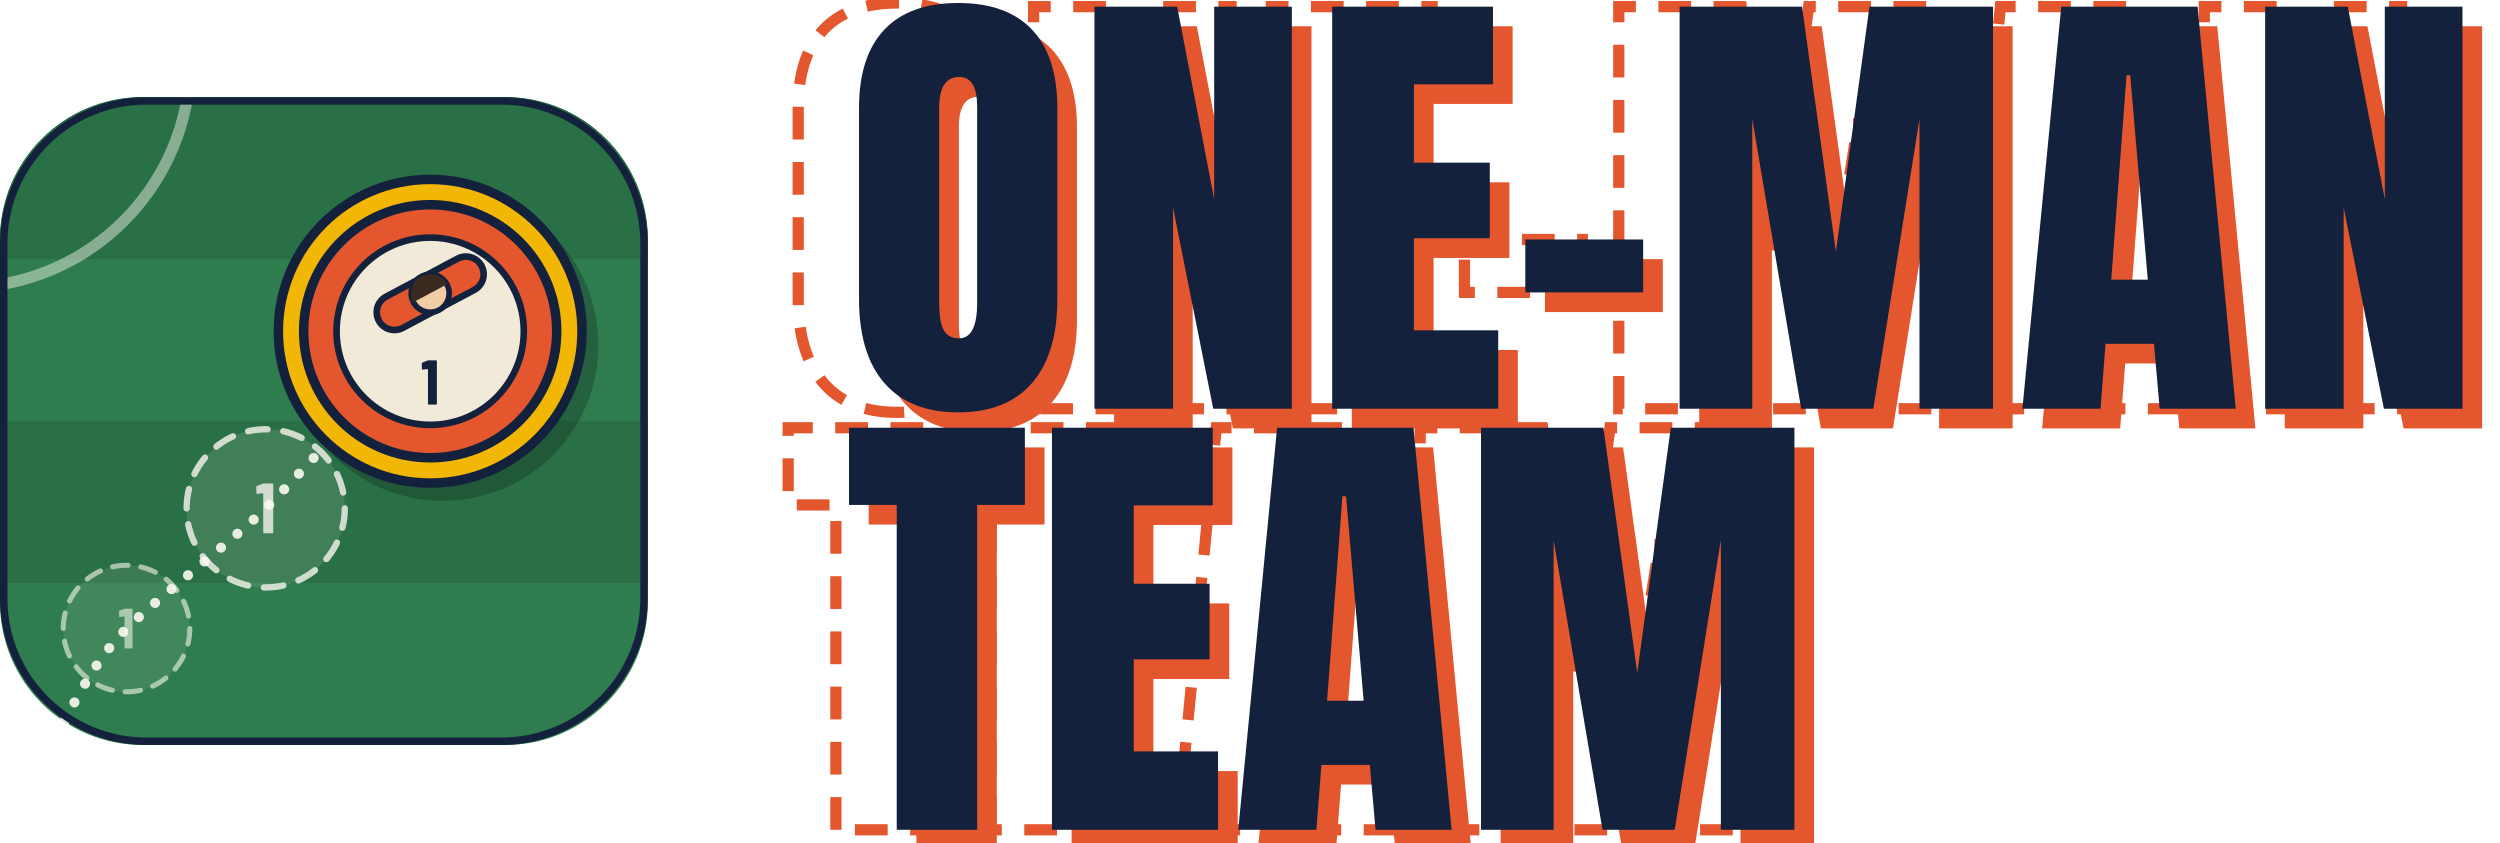
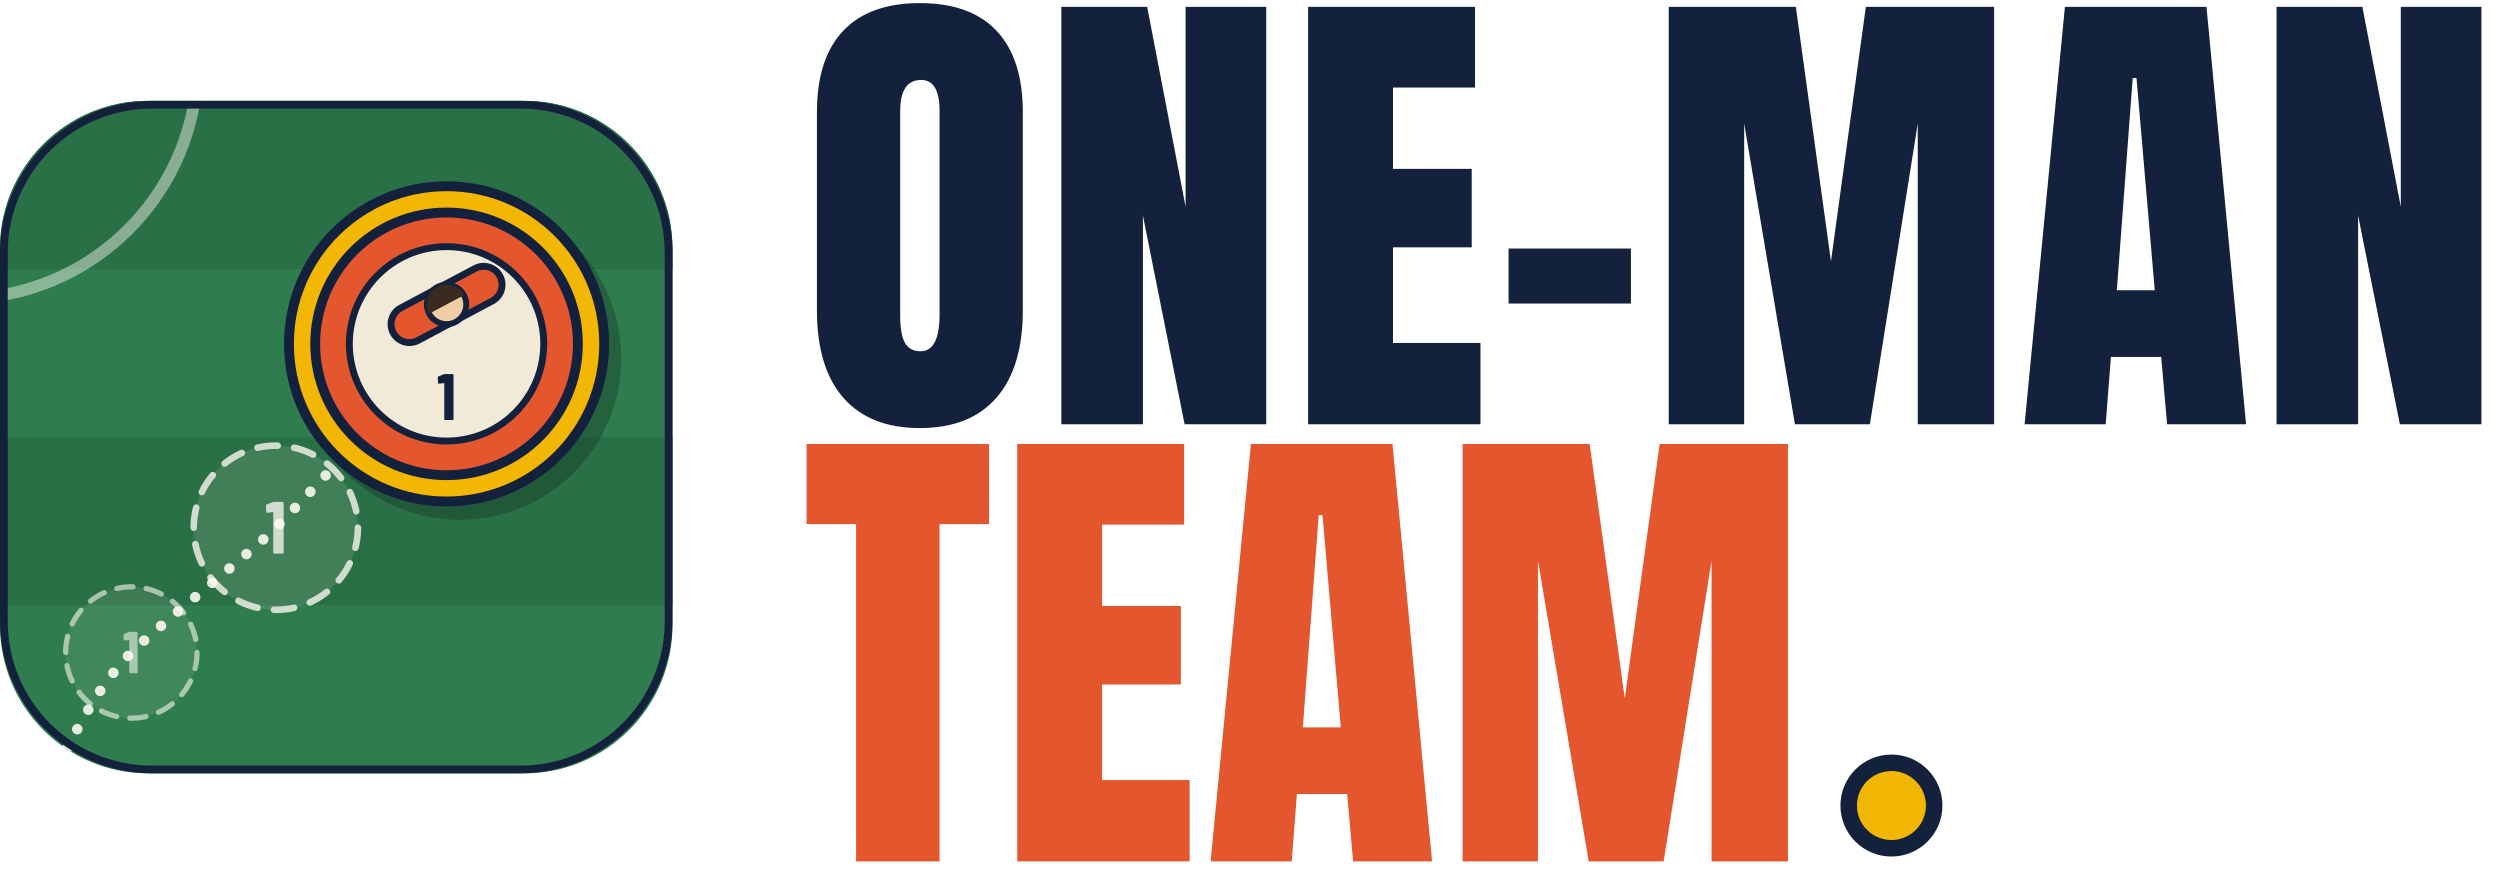
- <svg xmlns="http://www.w3.org/2000/svg" viewBox="0 0 1003.4 338">
+ <svg xmlns="http://www.w3.org/2000/svg" viewBox="0 0 966.6 338">
  <g transform="translate(0 0)">
    <defs>
      <clipPath id="ic">
        <rect y="39" width="260" height="260" rx="57.2" />
      </clipPath>
    </defs>
    <g clip-path="url(#ic)">
      <g transform="translate(0 39) scale(0.2539062)">
        <rect width="1024" height="1024" fill="#2F7D4F" />
        <rect y="0" width="1024" height="256" fill="#2A7046" />
        <rect y="512" width="1024" height="256" fill="#2A7046" />
        <path d="M-30 300 A 360 360 0 0 0 300 -30" fill="none" stroke="#FBF8F0" stroke-opacity=".45" stroke-width="18" />
        <path d="M-20 1230 L90 1010 C130 930 160 880 200 840 S 380 690 420 650 S 590 470 680 370" fill="none" stroke="#FBF8F0" stroke-width="16" stroke-linecap="round" stroke-dasharray="0 34" opacity=".9" />
        <g opacity="0.6">
          <circle cx="200" cy="840" r="100" fill="#FBF8F0" fill-opacity="0.14" stroke="#FBF8F0" stroke-width="8" stroke-dasharray="24.7 20.2" stroke-linecap="round" />
          <path d="M197.6 808.5H208.5Q208.9 808.5 209.2 808.8Q209.5 809.1 209.5 809.6V870.4Q209.5 870.9 209.2 871.2Q208.9 871.5 208.5 871.5H197.9Q197.5 871.5 197.2 871.2Q196.8 870.9 196.8 870.4V821.3Q196.8 820.9 196.4 820.9L189.5 821.7H189.3Q188.3 821.7 188.3 820.7L188 813Q188 812.1 188.8 811.7L196.2 808.8Q196.9 808.5 197.6 808.5Z" fill="#FBF8F0" />
        </g>
        <g opacity="0.8">
          <circle cx="420" cy="650" r="125" fill="#FBF8F0" fill-opacity="0.14" stroke="#FBF8F0" stroke-width="10" stroke-dasharray="30.9 25.2" stroke-linecap="round" />
          <path d="M417 610.6H430.6Q431.1 610.6 431.5 611Q431.9 611.4 431.9 612V688Q431.9 688.6 431.5 689Q431.1 689.4 430.6 689.4H417.4Q416.8 689.4 416.5 689Q416.1 688.6 416.1 688V626.6Q416.1 626.1 415.5 626.1L406.8 627.2H406.6Q405.4 627.2 405.4 625.9L405 616.2Q405 615.1 406 614.7L415.3 611Q416.2 610.6 417 610.6Z" fill="#FBF8F0" />
        </g>
        <circle cx="700" cy="392" r="246" fill="#0B1A12" opacity=".28" />
        <circle cx="680" cy="370" r="240" fill="#F2B705" stroke="#14213D" stroke-width="15" />
        <circle cx="680" cy="370" r="200" fill="#E4572E" stroke="#14213D" stroke-width="15" />
        <circle cx="680" cy="370" r="148" fill="#F2EAD8" stroke="#14213D" stroke-width="10.5" />
        <g transform="translate(680 310) rotate(-28)">
          <rect x="-92" y="-28" width="184" height="56" rx="28" fill="#E4572E" stroke="#14213D" stroke-width="10.5" />
          <circle cx="0" cy="0" r="30" fill="#F1CDA6" stroke="#14213D" stroke-width="9" />
          <path d="M-30 0 A30 30 0 0 1 30 0 Z" fill="#3B2A20" />
        </g>
        <path d="M677.3 416H689.4Q689.9 416 690.2 416.4Q690.6 416.7 690.6 417.2V484.8Q690.6 485.3 690.2 485.6Q689.9 486 689.4 486H677.7Q677.2 486 676.8 485.6Q676.5 485.3 676.5 484.8V430.2Q676.5 429.8 676 429.8L668.3 430.7H668.1Q667 430.7 667 429.6L666.7 421Q666.7 420 667.6 419.6L675.8 416.3Q676.6 416 677.3 416Z" fill="#14213D" />
      </g>
    </g>
    <rect x="1.5" y="40.5" width="257" height="257" rx="57.2" fill="none" stroke="#14213D" stroke-width="3" />
    <g transform="translate(310 0) scale(0.18778)">
-       <defs>
-         <path id="omt-lk" d="M243.2 881.4Q140.1 881.4 85.7 819.1Q31.2 756.9 31.2 639.2V231Q31.2 120.7 85.2 63.5Q139.2 6.4 243.2 6.4Q347.2 6.4 401.1 63.5Q455.1 120.7 455.1 231V639.2Q455.1 756.9 400.6 819.1Q346.2 881.4 243.2 881.4ZM244.6 723.2Q283.7 723.2 283.7 647.5V228.1Q283.7 164.6 245.6 164.6Q202.6 164.6 202.6 229.5V648.5Q202.6 688.5 212.4 705.9Q222.2 723.2 244.6 723.2ZM534.4 873.6V14.2H711.2L790.3 425.8V14.2H956.3V873.6H788.3L702.4 443.9V873.6ZM1042.5 873.6V14.2H1386.2V180.2H1217.3V347.7H1379.4V509.3H1217.3V706.1H1397.4V873.6ZM1455.3 625V511.8H1707.2V625ZM1785.1 873.6V14.2H2046.8L2119.1 538.1L2190.9 14.2H2455V873.6H2297.8V254.4L2199.2 873.6H2044.9L1940.4 254.4V873.6ZM2517.8 873.6 2600.8 14.2H2892.3L2973.8 873.6H2811.2L2799 734.9H2695.5L2684.8 873.6ZM2707.7 597.7H2785.8L2748.2 160.7H2740.4ZM3036.6 873.6V14.2H3213.3L3292.4 425.8V14.2H3458.4V873.6H3290.5L3204.5 443.9V873.6ZM111.8 1773.6V1079.2H9.8V914.2H385.7V1079.2H283.7V1773.6ZM443.6 1773.6V914.2H787.3V1080.2H618.4V1247.7H780.5V1409.3H618.4V1606.1H798.6V1773.6ZM841.8 1773.6 924.8 914.2H1216.3L1297.8 1773.6H1135.2L1123 1634.9H1019.5L1008.8 1773.6ZM1031.7 1497.7H1109.8L1072.2 1060.7H1064.4ZM1360.6 1773.6V914.2H1622.3L1694.6 1438.1L1766.3 914.2H2030.5V1773.6H1873.3V1154.4L1774.6 1773.6H1620.3L1515.8 1154.4V1773.6Z" />
-       </defs>
-       <g transform="translate(154 0)">
-         <use href="#omt-lk" fill="none" stroke="#E4572E" stroke-width="24" stroke-dasharray="70 48" transform="translate(-130 0)" />
-         <use href="#omt-lk" fill="#E4572E" transform="translate(42 42)" />
-         <use href="#omt-lk" fill="#14213D" />
-       </g>
+       <path d="M243.2 881.4Q140.1 881.4 85.7 819.1Q31.2 756.9 31.2 639.2V231Q31.2 120.7 85.2 63.5Q139.2 6.4 243.2 6.4Q347.2 6.4 401.1 63.5Q455.1 120.7 455.1 231V639.2Q455.1 756.9 400.6 819.1Q346.2 881.4 243.2 881.4ZM244.6 723.2Q283.7 723.2 283.7 647.5V228.1Q283.7 164.6 245.6 164.6Q202.6 164.6 202.6 229.5V648.5Q202.6 688.5 212.4 705.9Q222.2 723.2 244.6 723.2ZM534.4 873.6V14.2H711.2L790.3 425.8V14.2H956.3V873.6H788.3L702.4 443.9V873.6ZM1042.5 873.6V14.2H1386.2V180.2H1217.3V347.7H1379.4V509.3H1217.3V706.1H1397.4V873.6ZM1455.3 625V511.8H1707.2V625ZM1785.1 873.6V14.2H2046.8L2119.1 538.1L2190.9 14.2H2455V873.6H2297.8V254.4L2199.2 873.6H2044.9L1940.4 254.4V873.6ZM2517.8 873.6 2600.8 14.2H2892.3L2973.8 873.6H2811.2L2799 734.9H2695.5L2684.8 873.6ZM2707.7 597.7H2785.8L2748.2 160.7H2740.4ZM3036.6 873.6V14.2H3213.3L3292.4 425.8V14.2H3458.4V873.6H3290.5L3204.5 443.9V873.6Z" fill="#14213D" />
+       <path d="M111.8 1773.6V1079.2H9.8V914.2H385.7V1079.2H283.7V1773.6ZM443.6 1773.6V914.2H787.3V1080.2H618.4V1247.7H780.5V1409.3H618.4V1606.1H798.6V1773.6ZM841.8 1773.6 924.8 914.2H1216.3L1297.8 1773.6H1135.2L1123 1634.9H1019.5L1008.8 1773.6ZM1031.7 1497.7H1109.8L1072.2 1060.7H1064.4ZM1360.6 1773.6V914.2H1622.3L1694.6 1438.1L1766.3 914.2H2030.5V1773.6H1873.3V1154.4L1774.6 1773.6H1620.3L1515.8 1154.4V1773.6Z" fill="#E4572E" />
+       <circle cx="2243.6" cy="1658.6" r="88" fill="#F2B705" stroke="#14213D" stroke-width="34" />
    </g>
  </g>
</svg>
